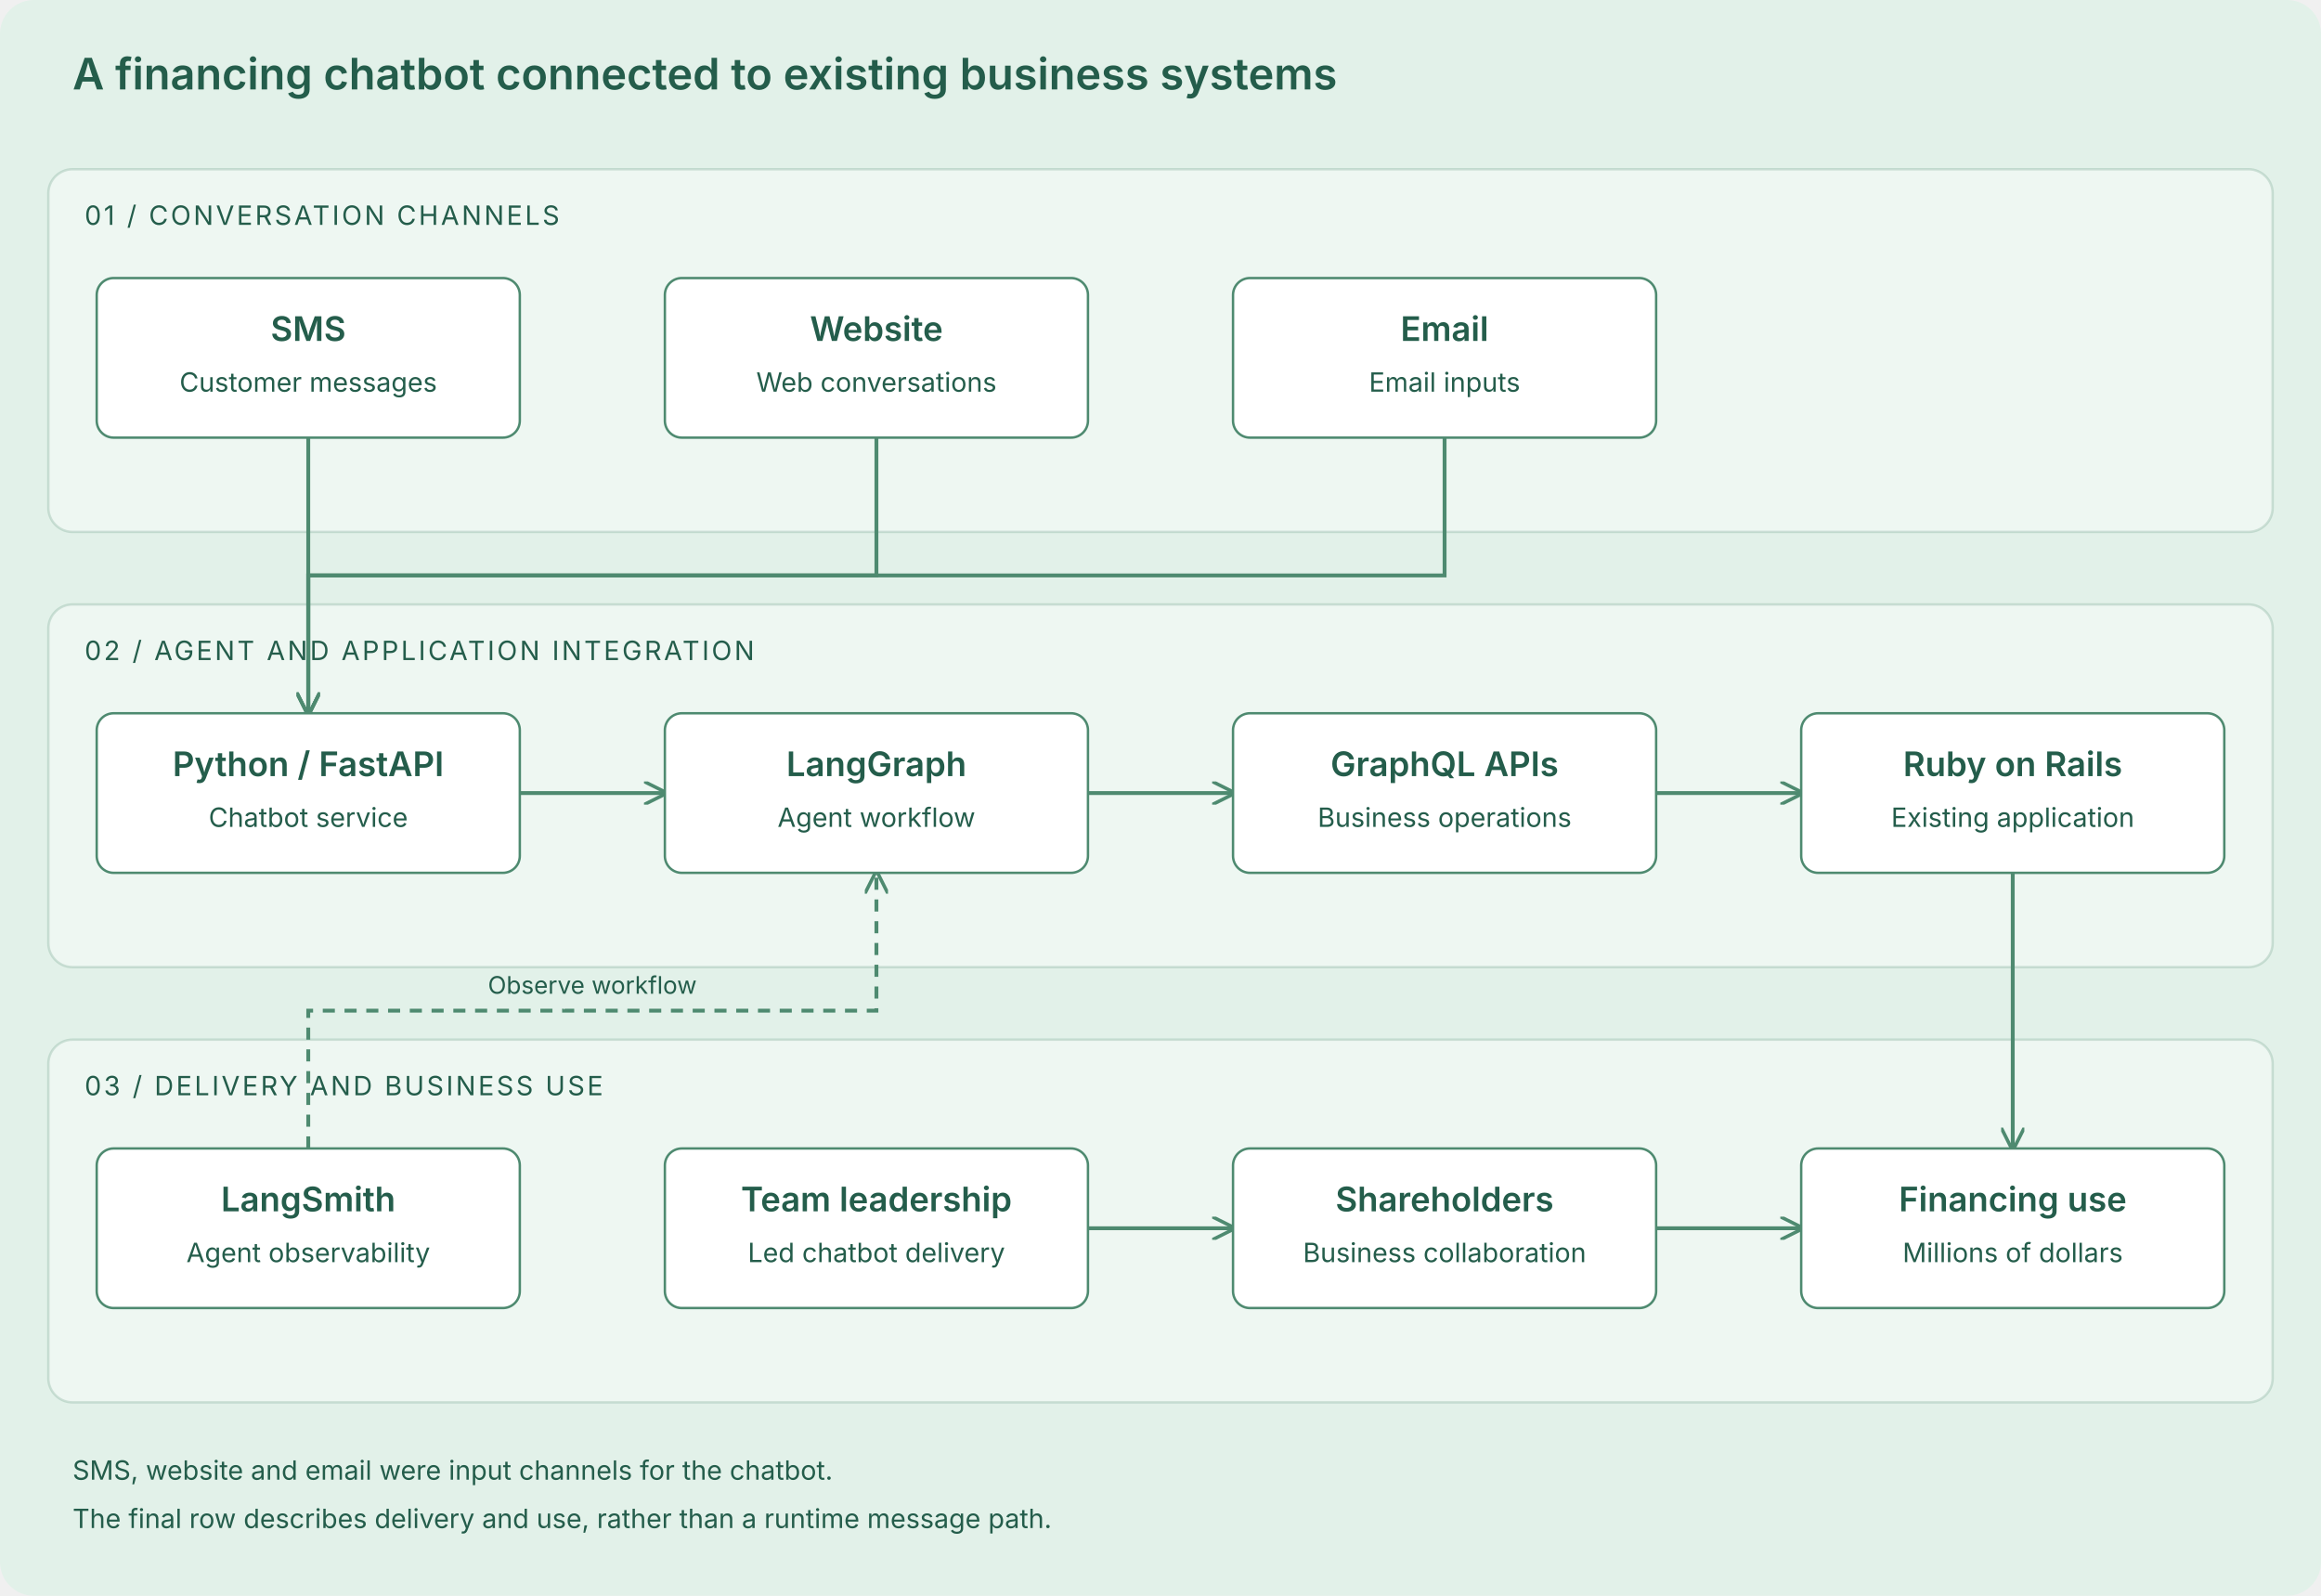
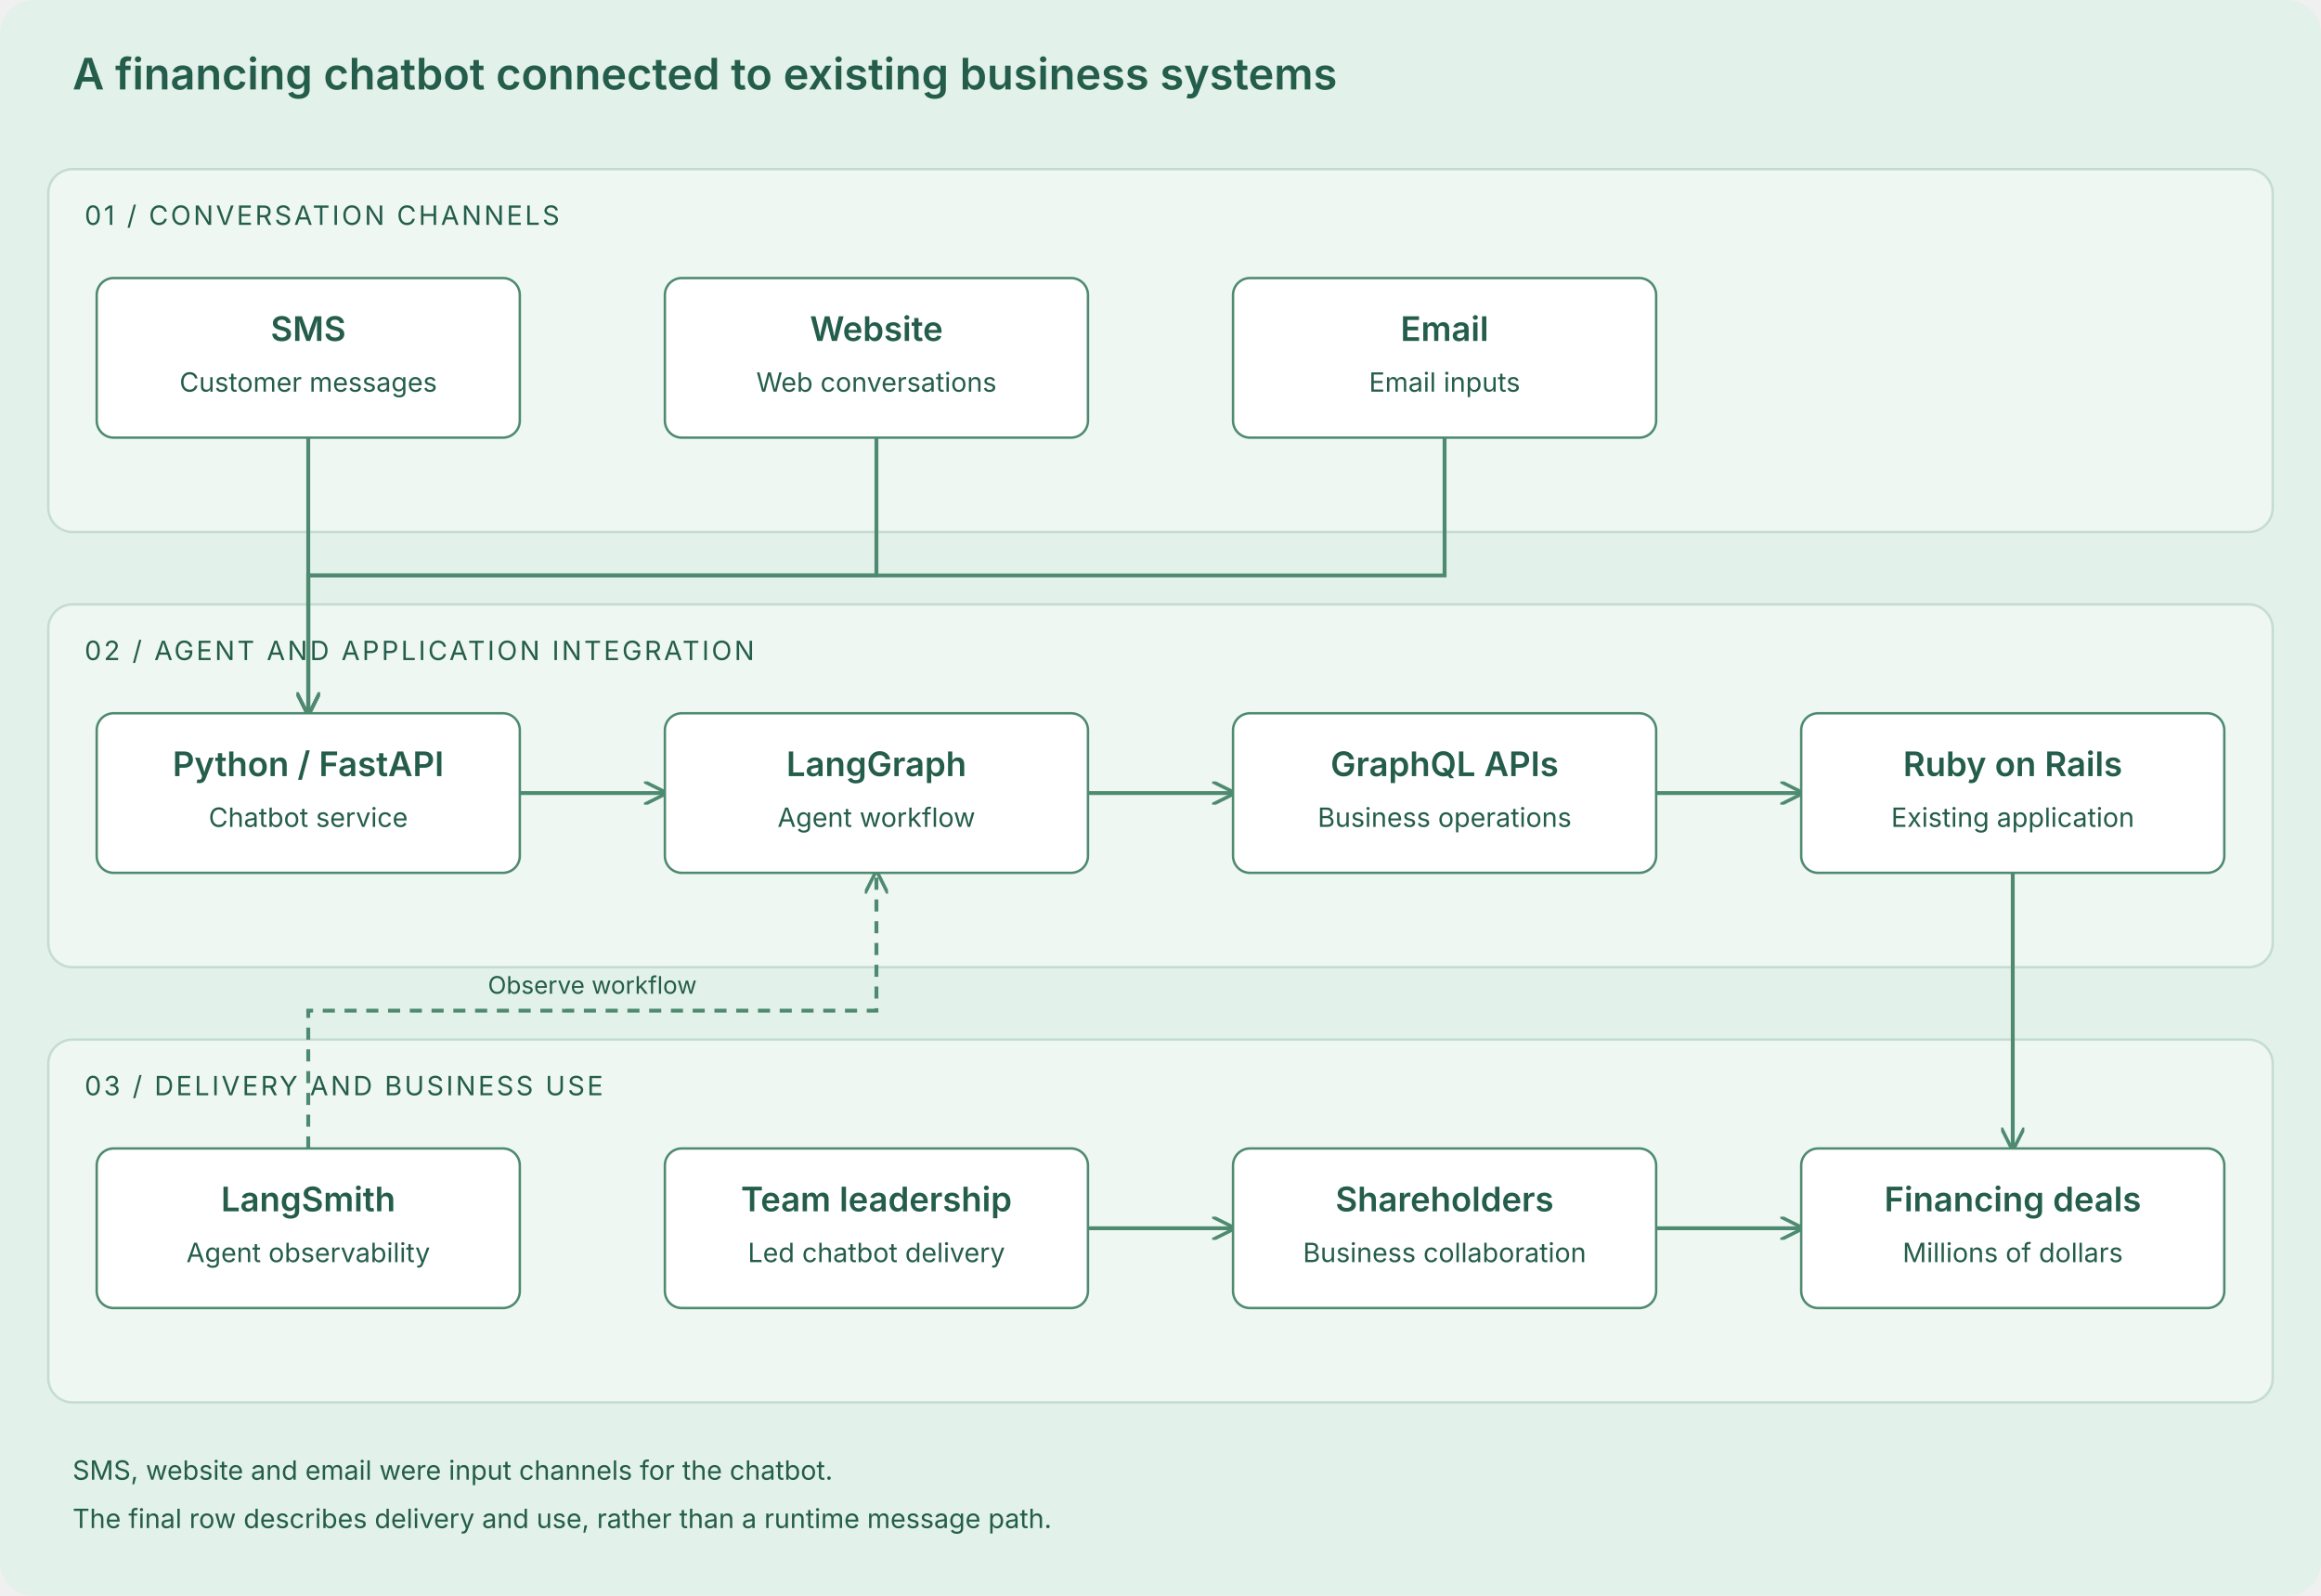
<svg xmlns="http://www.w3.org/2000/svg" viewBox="0 0 960 660" role="img" aria-labelledby="title desc">
  <defs>
    <marker id="arrow" viewBox="0 0 10 10" refX="9" refY="5" markerWidth="6" markerHeight="6" orient="auto">
      <path d="M0 0L10 5L0 10" fill="none" stroke="#4e8a70" stroke-width="1.5" />
    </marker>
  </defs>
  <g font-family="system-ui,-apple-system,sans-serif">
    <rect width="960" height="660" rx="14" fill="#e2f1e9" />
    <text x="30" y="37" font-size="18" font-weight="600" fill="#245d4b">A financing chatbot connected to existing business systems</text>
    <rect x="20" y="70" width="920" height="150" rx="10" fill="#ffffff" fill-opacity=".42" stroke="#4e8a70" stroke-opacity=".22" />
    <text x="35" y="93" font-size="11" letter-spacing="1" fill="#245d4b">01 / CONVERSATION CHANNELS</text>
    <rect x="20" y="250" width="920" height="150" rx="10" fill="#ffffff" fill-opacity=".42" stroke="#4e8a70" stroke-opacity=".22" />
    <text x="35" y="273" font-size="11" letter-spacing="1" fill="#245d4b">02 / AGENT AND APPLICATION INTEGRATION</text>
    <rect x="20" y="430" width="920" height="150" rx="10" fill="#ffffff" fill-opacity=".42" stroke="#4e8a70" stroke-opacity=".22" />
    <text x="35" y="453" font-size="11" letter-spacing="1" fill="#245d4b">03 / DELIVERY AND BUSINESS USE</text>
    <path d="M127.5 181V238.0H127.5V295" fill="none" stroke="#4e8a70" stroke-width="1.6" marker-end="url(#arrow)" />
    <path d="M362.5 181V238.0H127.5V295" fill="none" stroke="#4e8a70" stroke-width="1.6" marker-end="url(#arrow)" />
    <path d="M597.5 181V238.0H127.5V295" fill="none" stroke="#4e8a70" stroke-width="1.6" marker-end="url(#arrow)" />
    <path d="M215 328.0H275" fill="none" stroke="#4e8a70" stroke-width="1.6" marker-end="url(#arrow)" />
    <path d="M450 328.0H510" fill="none" stroke="#4e8a70" stroke-width="1.6" marker-end="url(#arrow)" />
    <path d="M685 328.0H745" fill="none" stroke="#4e8a70" stroke-width="1.6" marker-end="url(#arrow)" />
    <path d="M127.5 475V418.0H362.5V361" fill="none" stroke="#4e8a70" stroke-width="1.6" marker-end="url(#arrow)" stroke-dasharray="5 4" />
    <text x="245.0" y="411.0" text-anchor="middle" font-size="10" fill="#245d4b" stroke="#e2f1e9" stroke-width="4" paint-order="stroke">Observe workflow</text>
    <path d="M832.5 361V418.0H832.5V475" fill="none" stroke="#4e8a70" stroke-width="1.6" marker-end="url(#arrow)" />
    <path d="M450 508.0H510" fill="none" stroke="#4e8a70" stroke-width="1.6" marker-end="url(#arrow)" />
    <path d="M685 508.0H745" fill="none" stroke="#4e8a70" stroke-width="1.6" marker-end="url(#arrow)" />
    <rect x="40" y="115" width="175" height="66" rx="7" fill="#fff" stroke="#4e8a70" />
    <text x="127.5" y="141" text-anchor="middle" font-size="14" font-weight="600" fill="#245d4b">SMS</text>
    <text x="127.5" y="162" text-anchor="middle" font-size="11" fill="#245d4b">Customer messages</text>
    <rect x="275" y="115" width="175" height="66" rx="7" fill="#fff" stroke="#4e8a70" />
    <text x="362.5" y="141" text-anchor="middle" font-size="14" font-weight="600" fill="#245d4b">Website</text>
    <text x="362.5" y="162" text-anchor="middle" font-size="11" fill="#245d4b">Web conversations</text>
    <rect x="510" y="115" width="175" height="66" rx="7" fill="#fff" stroke="#4e8a70" />
    <text x="597.5" y="141" text-anchor="middle" font-size="14" font-weight="600" fill="#245d4b">Email</text>
    <text x="597.5" y="162" text-anchor="middle" font-size="11" fill="#245d4b">Email inputs</text>
    <rect x="40" y="295" width="175" height="66" rx="7" fill="#fff" stroke="#4e8a70" />
    <text x="127.5" y="321" text-anchor="middle" font-size="14" font-weight="600" fill="#245d4b">Python / FastAPI</text>
    <text x="127.5" y="342" text-anchor="middle" font-size="11" fill="#245d4b">Chatbot service</text>
    <rect x="275" y="295" width="175" height="66" rx="7" fill="#fff" stroke="#4e8a70" />
    <text x="362.5" y="321" text-anchor="middle" font-size="14" font-weight="600" fill="#245d4b">LangGraph</text>
    <text x="362.5" y="342" text-anchor="middle" font-size="11" fill="#245d4b">Agent workflow</text>
    <rect x="510" y="295" width="175" height="66" rx="7" fill="#fff" stroke="#4e8a70" />
    <text x="597.5" y="321" text-anchor="middle" font-size="14" font-weight="600" fill="#245d4b">GraphQL APIs</text>
    <text x="597.5" y="342" text-anchor="middle" font-size="11" fill="#245d4b">Business operations</text>
    <rect x="745" y="295" width="175" height="66" rx="7" fill="#fff" stroke="#4e8a70" />
    <text x="832.5" y="321" text-anchor="middle" font-size="14" font-weight="600" fill="#245d4b">Ruby on Rails</text>
    <text x="832.5" y="342" text-anchor="middle" font-size="11" fill="#245d4b">Existing application</text>
    <rect x="40" y="475" width="175" height="66" rx="7" fill="#fff" stroke="#4e8a70" />
    <text x="127.5" y="501" text-anchor="middle" font-size="14" font-weight="600" fill="#245d4b">LangSmith</text>
    <text x="127.5" y="522" text-anchor="middle" font-size="11" fill="#245d4b">Agent observability</text>
    <rect x="275" y="475" width="175" height="66" rx="7" fill="#fff" stroke="#4e8a70" />
    <text x="362.5" y="501" text-anchor="middle" font-size="14" font-weight="600" fill="#245d4b">Team leadership</text>
    <text x="362.5" y="522" text-anchor="middle" font-size="11" fill="#245d4b">Led chatbot delivery</text>
    <rect x="510" y="475" width="175" height="66" rx="7" fill="#fff" stroke="#4e8a70" />
    <text x="597.5" y="501" text-anchor="middle" font-size="14" font-weight="600" fill="#245d4b">Shareholders</text>
    <text x="597.5" y="522" text-anchor="middle" font-size="11" fill="#245d4b">Business collaboration</text>
    <rect x="745" y="475" width="175" height="66" rx="7" fill="#fff" stroke="#4e8a70" />
-     <text x="832.5" y="501" text-anchor="middle" font-size="14" font-weight="600" fill="#245d4b">Financing use</text>
+     <text x="832.5" y="501" text-anchor="middle" font-size="14" font-weight="600" fill="#245d4b">Financing deals</text>
    <text x="832.5" y="522" text-anchor="middle" font-size="11" fill="#245d4b">Millions of dollars</text>
    <text x="30" y="612" font-size="11" fill="#245d4b">SMS, website and email were input channels for the chatbot.</text>
    <text x="30" y="632" font-size="11" fill="#245d4b">The final row describes delivery and use, rather than a runtime message path.</text>
  </g>
</svg>
